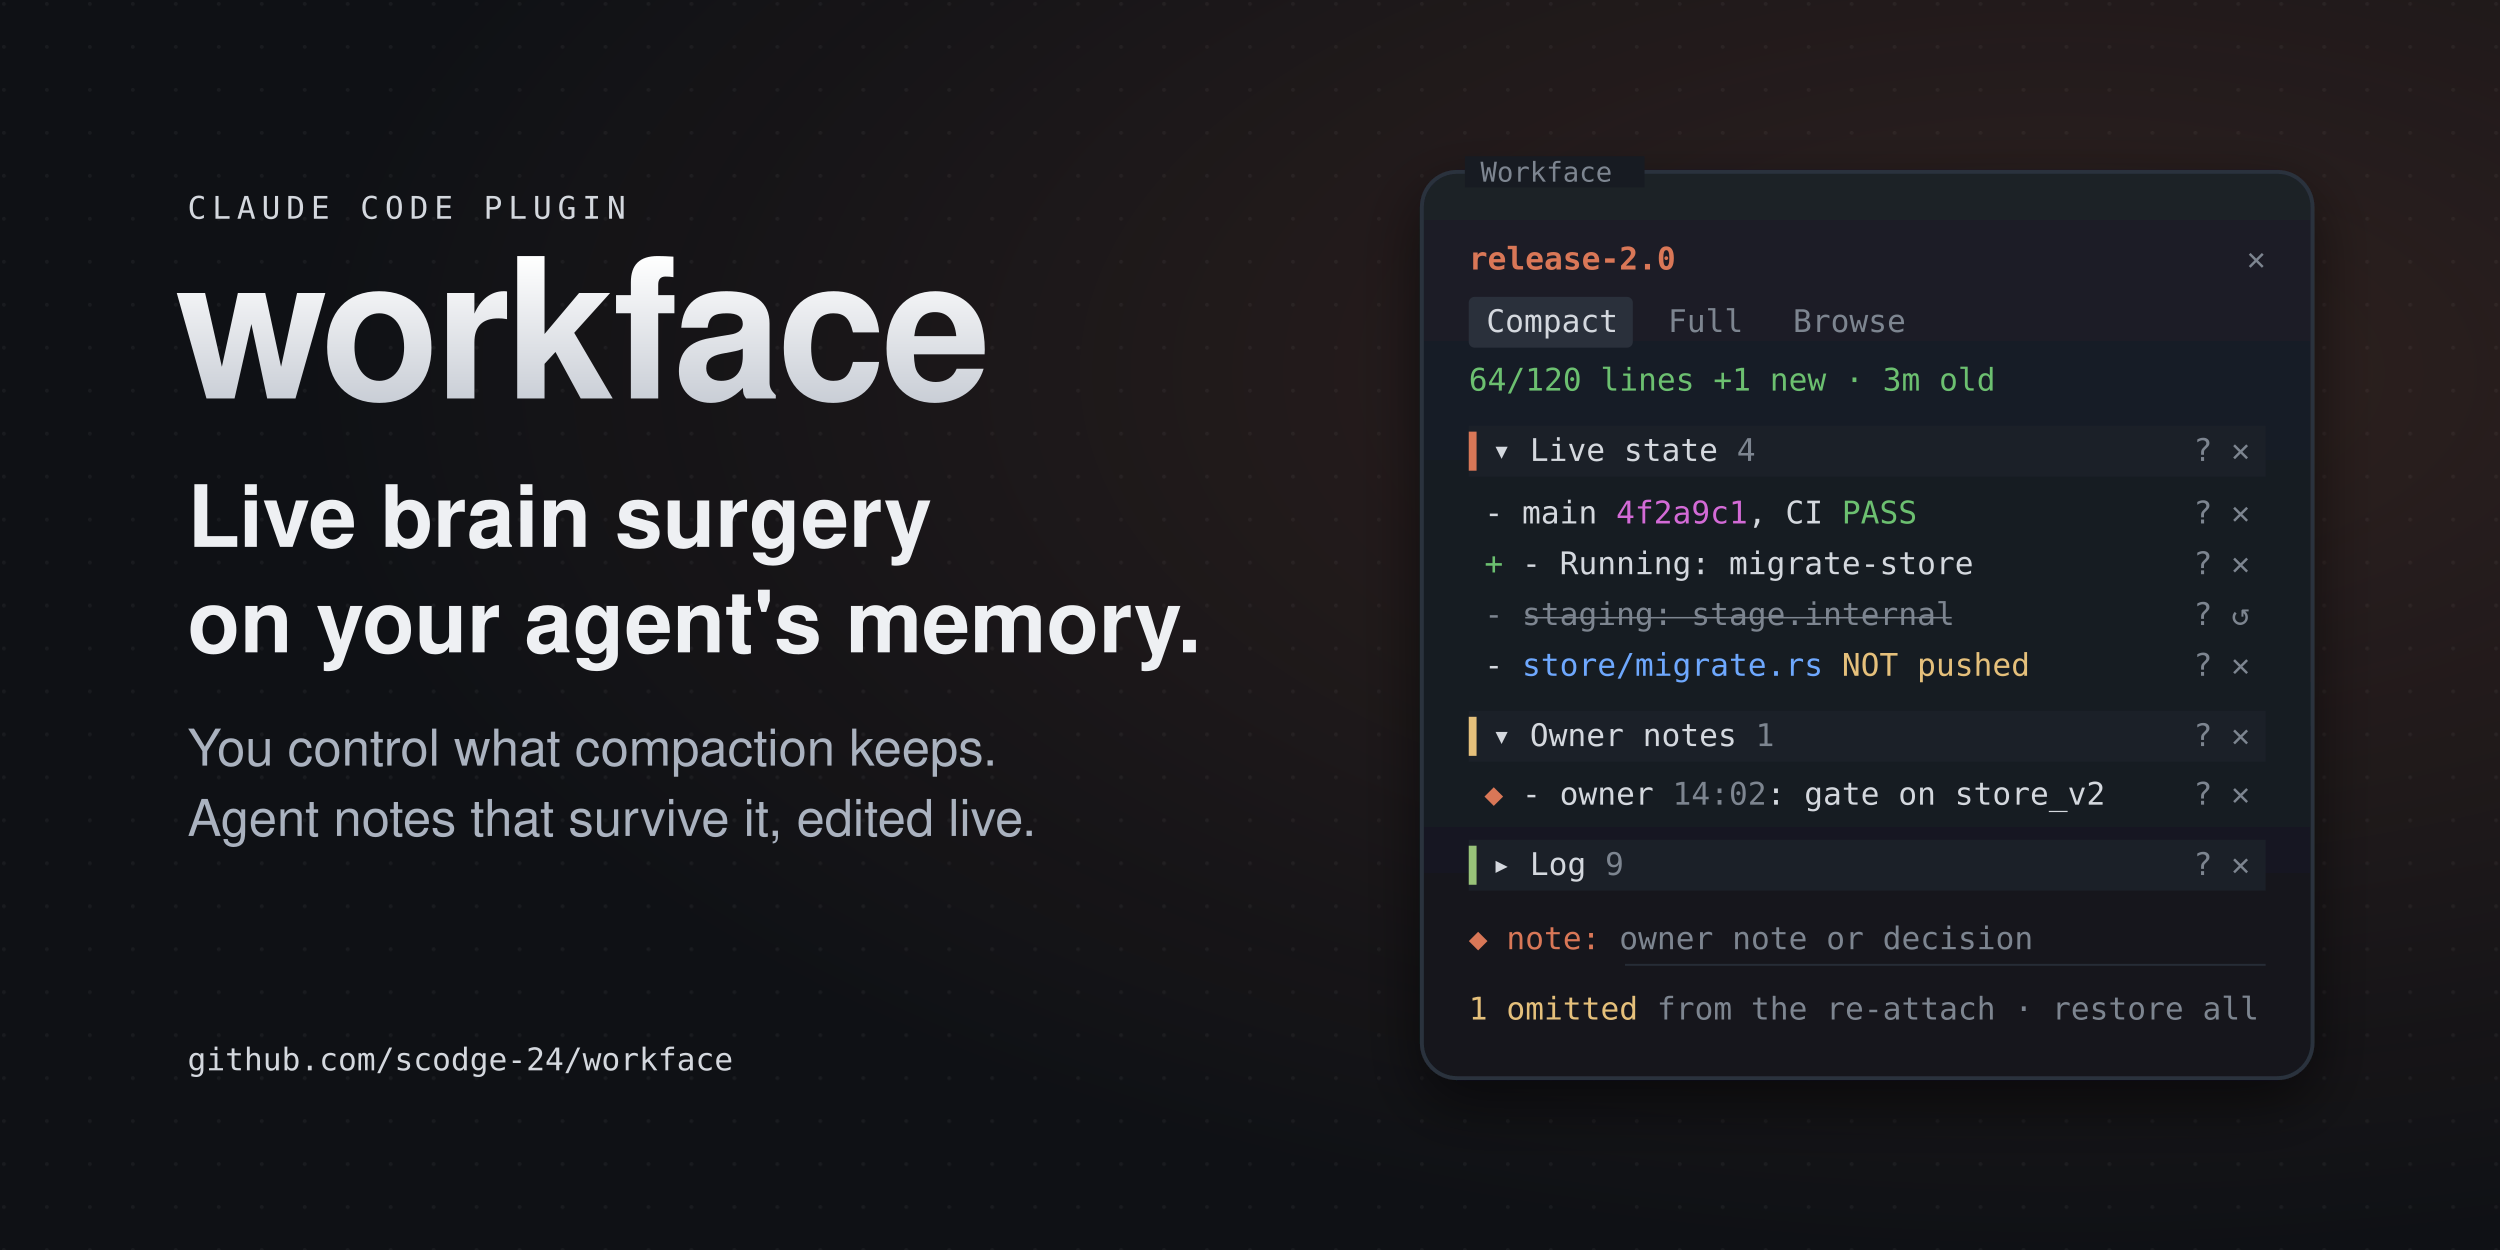
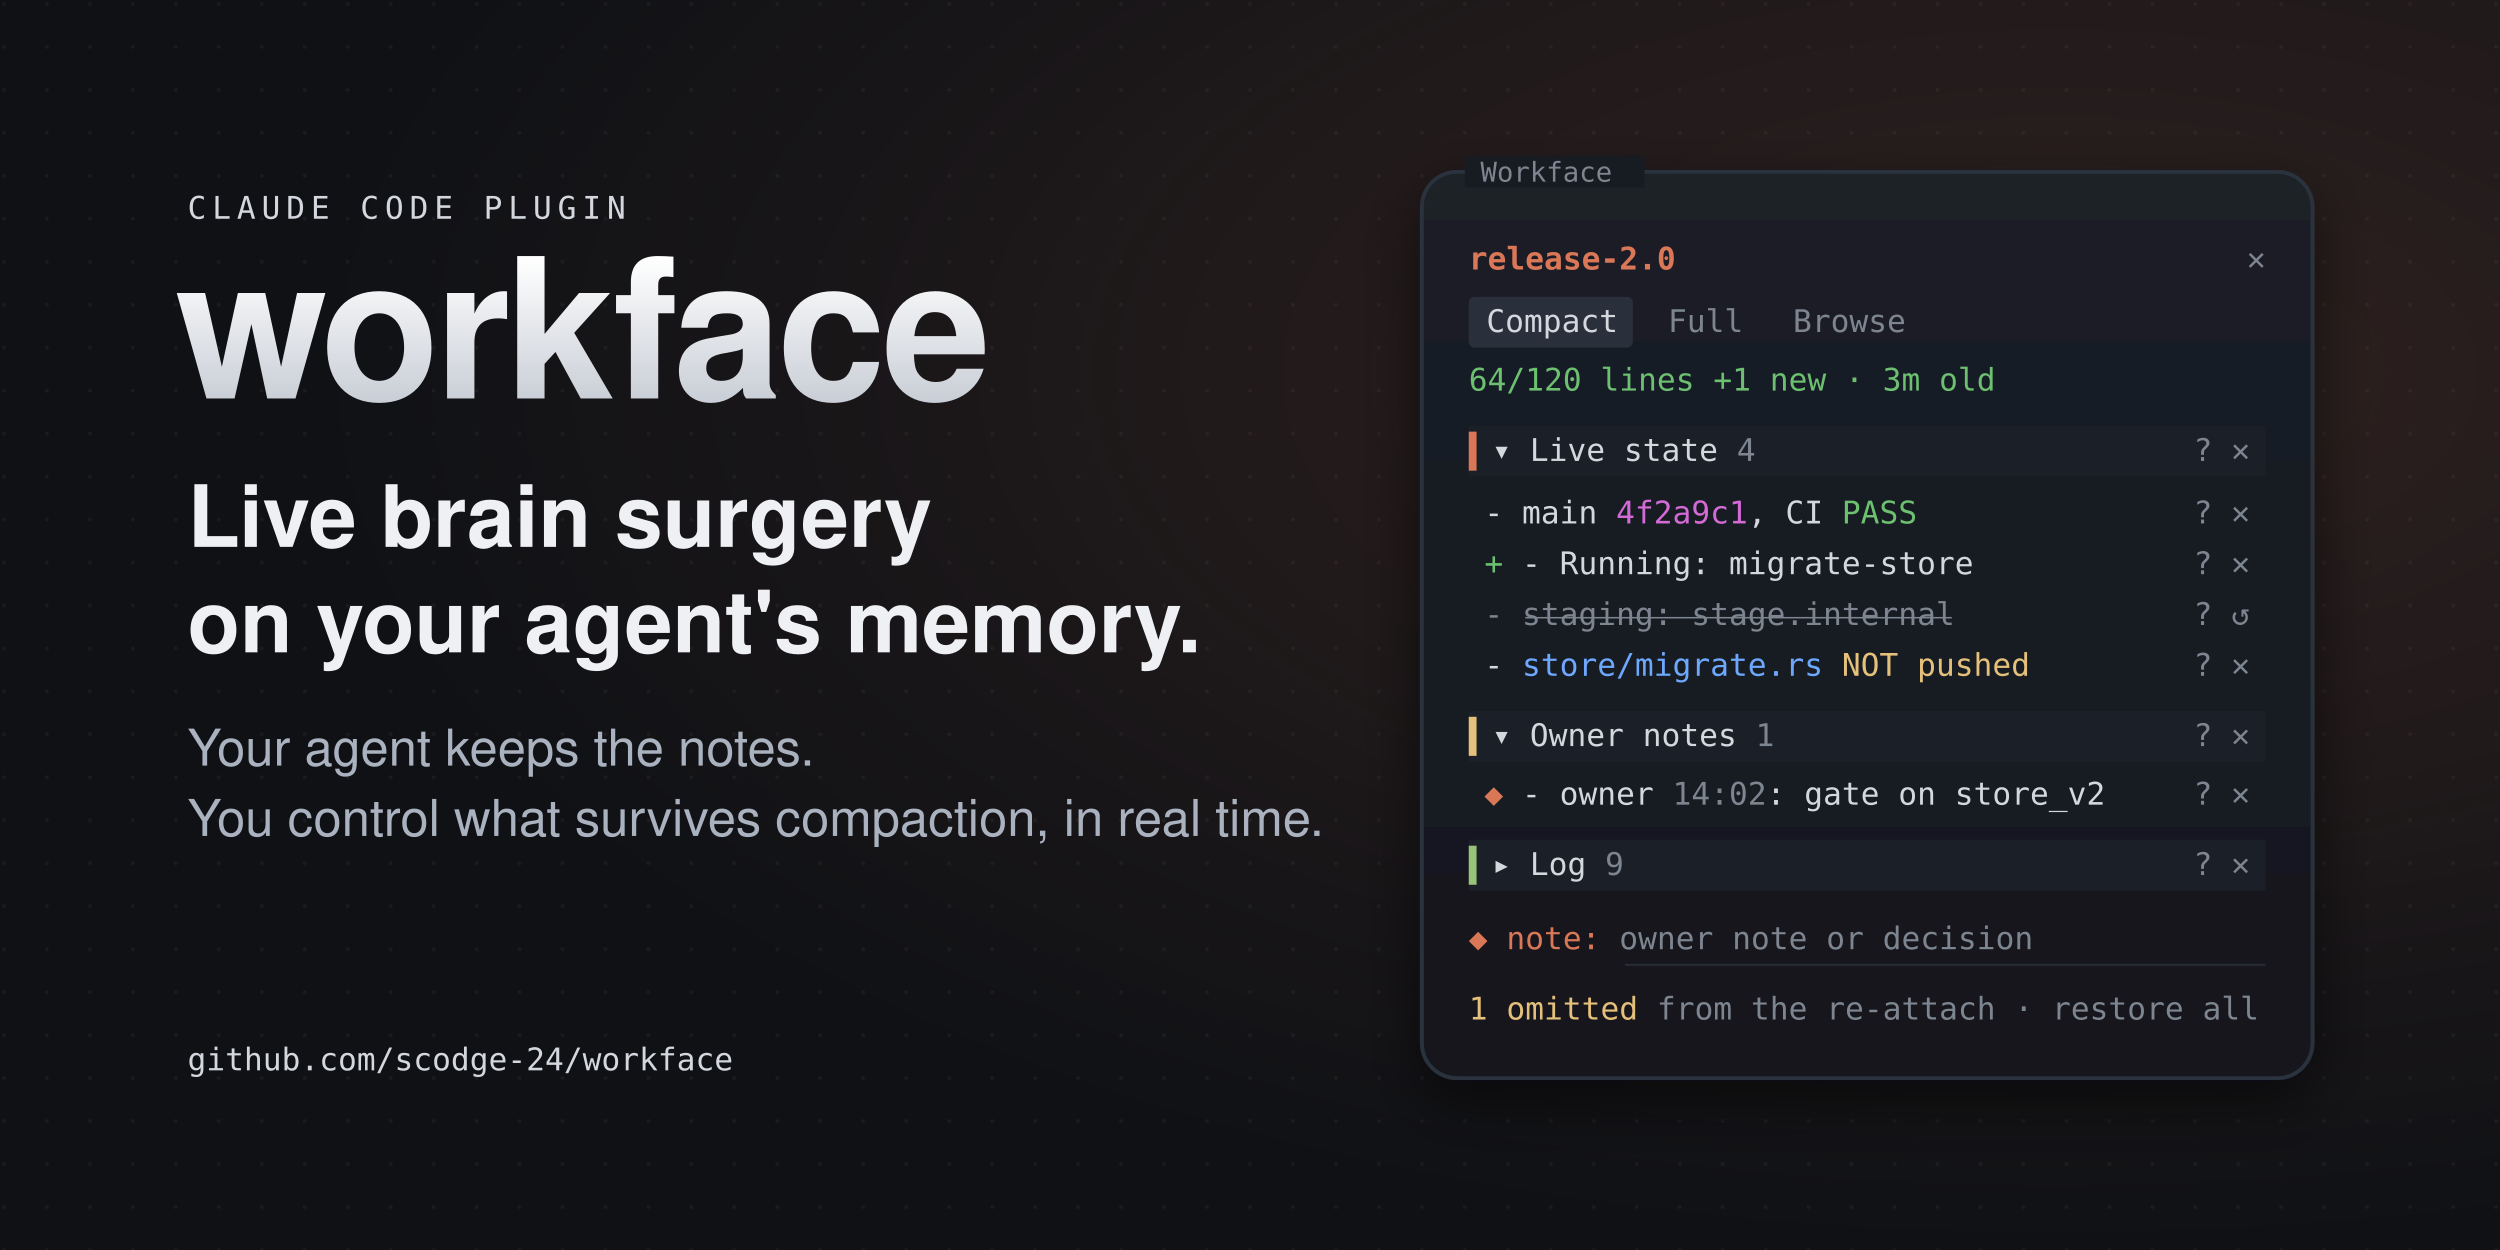
<svg xmlns="http://www.w3.org/2000/svg" viewBox="0 0 1280 640" width="1280" height="640">
  <defs>
    <style>
      .sans { font-family: -apple-system, 'Segoe UI', Helvetica, Arial, sans-serif; }
      .mono { font-family: ui-monospace, SFMono-Regular, Menlo, Consolas, 'DejaVu Sans Mono', monospace; font-size: 16px; fill: #d4d8de; white-space: pre; }
      .dim { fill: #7d8590; }
      .acc { fill: #d97757; }
      .good { fill: #6cc070; }
      .warn { fill: #e5c07b; }
      .sha { fill: #d36ad6; }
      .code { fill: #6ea8fe; }
      .band { fill: #1b2028; }
    </style>
    <radialGradient id="glow" cx="0.82" cy="0.3" r="0.7">
      <stop offset="0" stop-color="#d97757" stop-opacity="0.16" />
      <stop offset="1" stop-color="#d97757" stop-opacity="0" />
    </radialGradient>
    <pattern id="dots" width="22" height="22" patternUnits="userSpaceOnUse">
      <circle cx="2" cy="2" r="1" fill="#ffffff" fill-opacity="0.045" />
    </pattern>
    <linearGradient id="word" x1="0" y1="0" x2="0" y2="1">
      <stop offset="0" stop-color="#ffffff" />
      <stop offset="1" stop-color="#c9ced6" />
    </linearGradient>
    <linearGradient id="card" x1="0" y1="0" x2="0" y2="1">
      <stop offset="0" stop-color="#1b2028" />
      <stop offset="1" stop-color="#13171d" />
    </linearGradient>
    <filter id="shadow" x="-20%" y="-20%" width="140%" height="160%">
      <feDropShadow dx="0" dy="12" stdDeviation="16" flood-color="#000000" flood-opacity="0.55" />
    </filter>
  </defs>
  <rect width="1280" height="640" fill="#0f1115" />
  <rect width="1280" height="640" fill="url(#dots)" />
  <rect width="1280" height="640" fill="url(#glow)" />
  <text x="96" y="112" class="mono" font-size="20" letter-spacing="3" fill="#d97757">CLAUDE CODE PLUGIN</text>
  <text x="90" y="204" class="sans" font-size="100" font-weight="800" letter-spacing="-2.5" fill="url(#word)">workface</text>
  <text x="96" y="280" class="sans" font-size="44" font-weight="700" fill="#eef0f3">Live brain surgery</text>
  <text x="96" y="334" class="sans" font-size="44" font-weight="700" fill="#eef0f3">on your agent's memory.</text>
-   <text x="96" y="392" class="sans" font-size="26" fill="#aab2bf">You control what compaction keeps.</text>
-   <text x="96" y="428" class="sans" font-size="26" fill="#aab2bf">Agent notes that survive it, edited live.</text>
+   <text x="96" y="392" class="sans" font-size="26" fill="#aab2bf">Your agent keeps the notes.</text>
+   <text x="96" y="428" class="sans" font-size="26" fill="#aab2bf">You control what survives compaction, in real time.</text>
  <text x="96" y="548" class="mono" font-size="22" fill="#7d8590">github.com/scodge-24/workface</text>
  <g class="mono" transform="translate(728 88)">
    <rect width="456" height="464" rx="18" fill="url(#card)" stroke="#2a313c" stroke-width="2" filter="url(#shadow)" />
    <rect x="22" y="-8" width="92" height="16" fill="#171b22" />
    <text x="30" y="5" class="dim" font-size="14">Workface</text>
    <text x="24" y="50" class="acc" font-weight="700">release-2.0</text>
    <text x="432" y="50" class="dim" text-anchor="end">✕</text>
    <rect x="24" y="64" width="84" height="26" rx="3" fill="#2a303b" />
    <text x="33" y="82">Compact</text>
    <text x="126" y="82" class="dim">Full</text>
    <text x="190" y="82" class="dim">Browse</text>
    <text x="24" y="112" class="good">64/120 lines +1 new · 3m old</text>
    <rect x="24" y="130" width="408" height="26" class="band" />
    <rect x="24" y="133" width="4" height="20" fill="#d97757" />
    <text x="36" y="148">▾ Live state <tspan class="dim">4</tspan>
    </text>
    <text x="424" y="148" class="dim" text-anchor="end">?  ✕</text>
    <text x="32" y="180">  - main <tspan class="sha">4f2a9c1</tspan>, CI <tspan class="good">PASS</tspan>
    </text>
    <text x="424" y="180" class="dim" text-anchor="end">?  ✕</text>
    <text x="32" y="206">
      <tspan class="good">+</tspan> - Running: migrate-store</text>
    <text x="424" y="206" class="dim" text-anchor="end">?  ✕</text>
    <text x="32" y="232" class="dim">  - <tspan text-decoration="line-through">staging: stage.internal</tspan>
    </text>
    <text x="424" y="232" class="dim" text-anchor="end">?  ↺</text>
    <text x="32" y="258">  - <tspan class="code">store/migrate.rs</tspan>
      <tspan class="warn">NOT pushed</tspan>
    </text>
    <text x="424" y="258" class="dim" text-anchor="end">?  ✕</text>
    <rect x="24" y="276" width="408" height="26" class="band" />
    <rect x="24" y="279" width="4" height="20" fill="#e5c07b" />
    <text x="36" y="294">▾ Owner notes <tspan class="dim">1</tspan>
    </text>
    <text x="424" y="294" class="dim" text-anchor="end">?  ✕</text>
    <text x="32" y="324">
      <tspan class="acc">◆</tspan> - owner <tspan class="dim">14:02</tspan>: gate on store_v2</text>
    <text x="424" y="324" class="dim" text-anchor="end">?  ✕</text>
    <rect x="24" y="342" width="408" height="26" class="band" />
    <rect x="24" y="345" width="4" height="20" fill="#98c379" />
    <text x="36" y="360">▸ Log <tspan class="dim">9</tspan>
    </text>
    <text x="424" y="360" class="dim" text-anchor="end">?  ✕</text>
    <text x="24" y="398">
      <tspan class="acc">◆ note:</tspan>
      <tspan class="dim">owner note or decision</tspan>
    </text>
    <line x1="104" y1="406" x2="432" y2="406" stroke="#262c36" stroke-width="1" />
    <text x="24" y="434">
      <tspan class="warn">1 omitted</tspan>
      <tspan class="dim">from the re-attach · restore all</tspan>
    </text>
  </g>
</svg>
